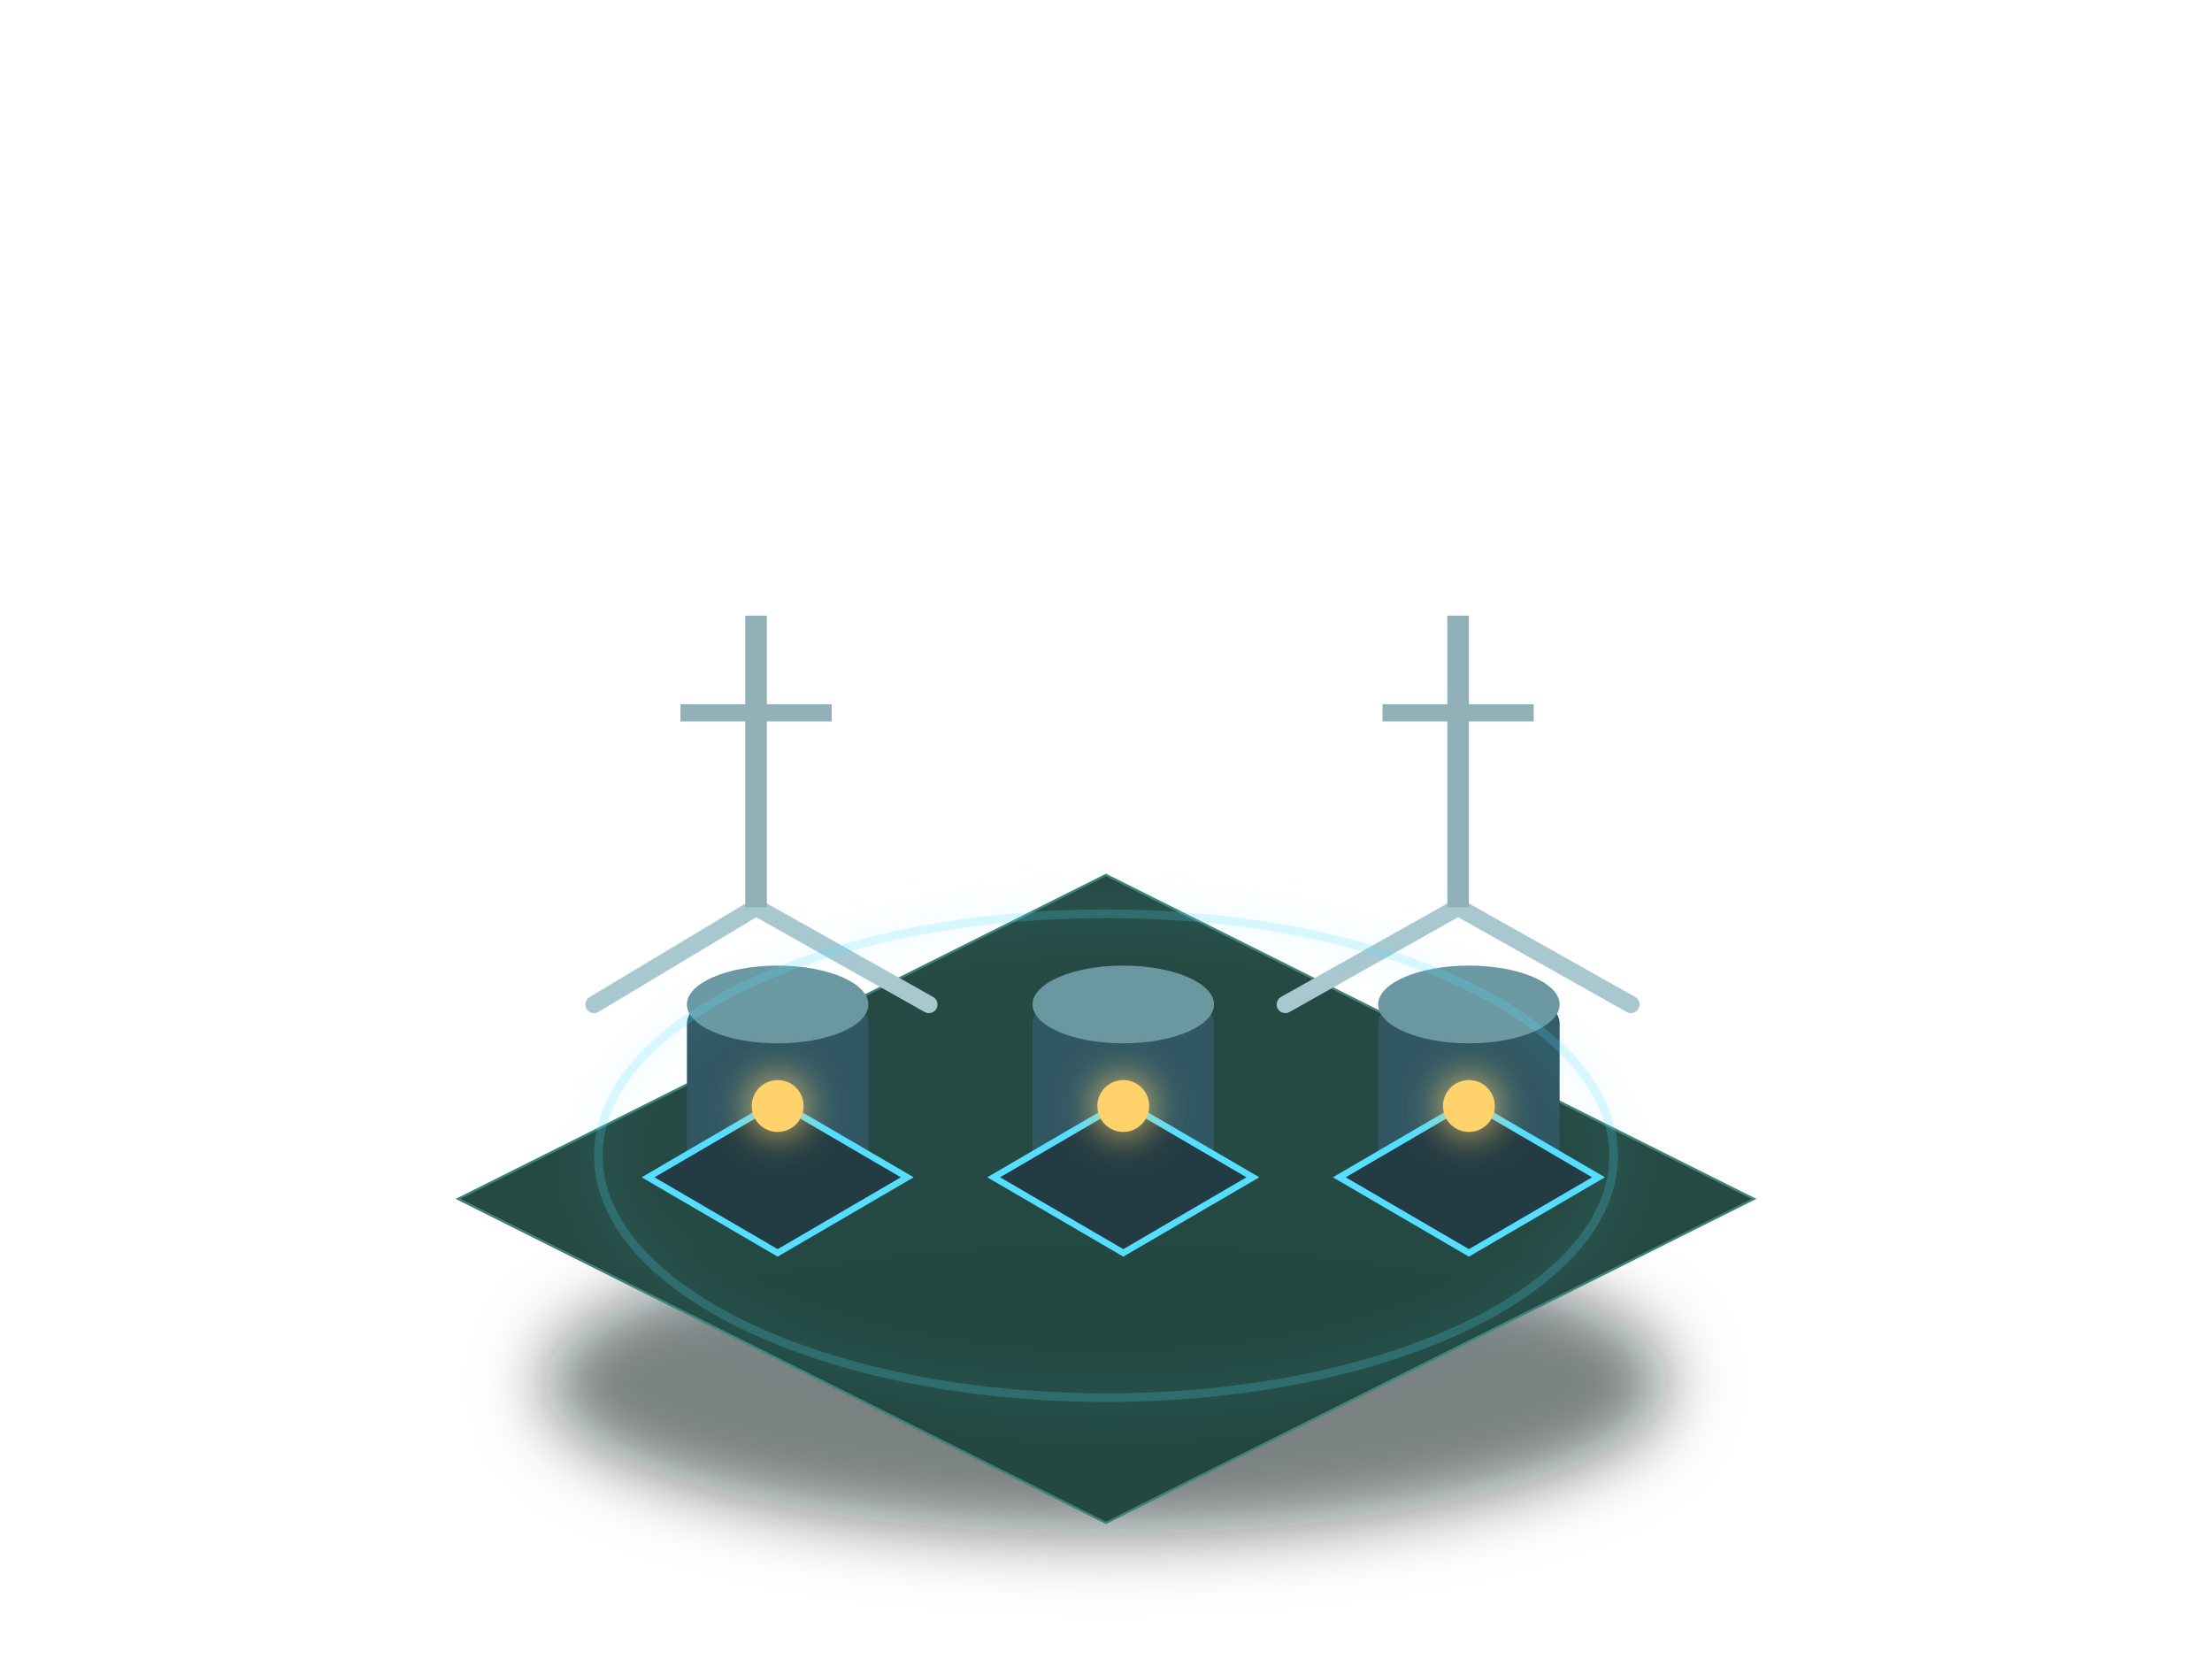
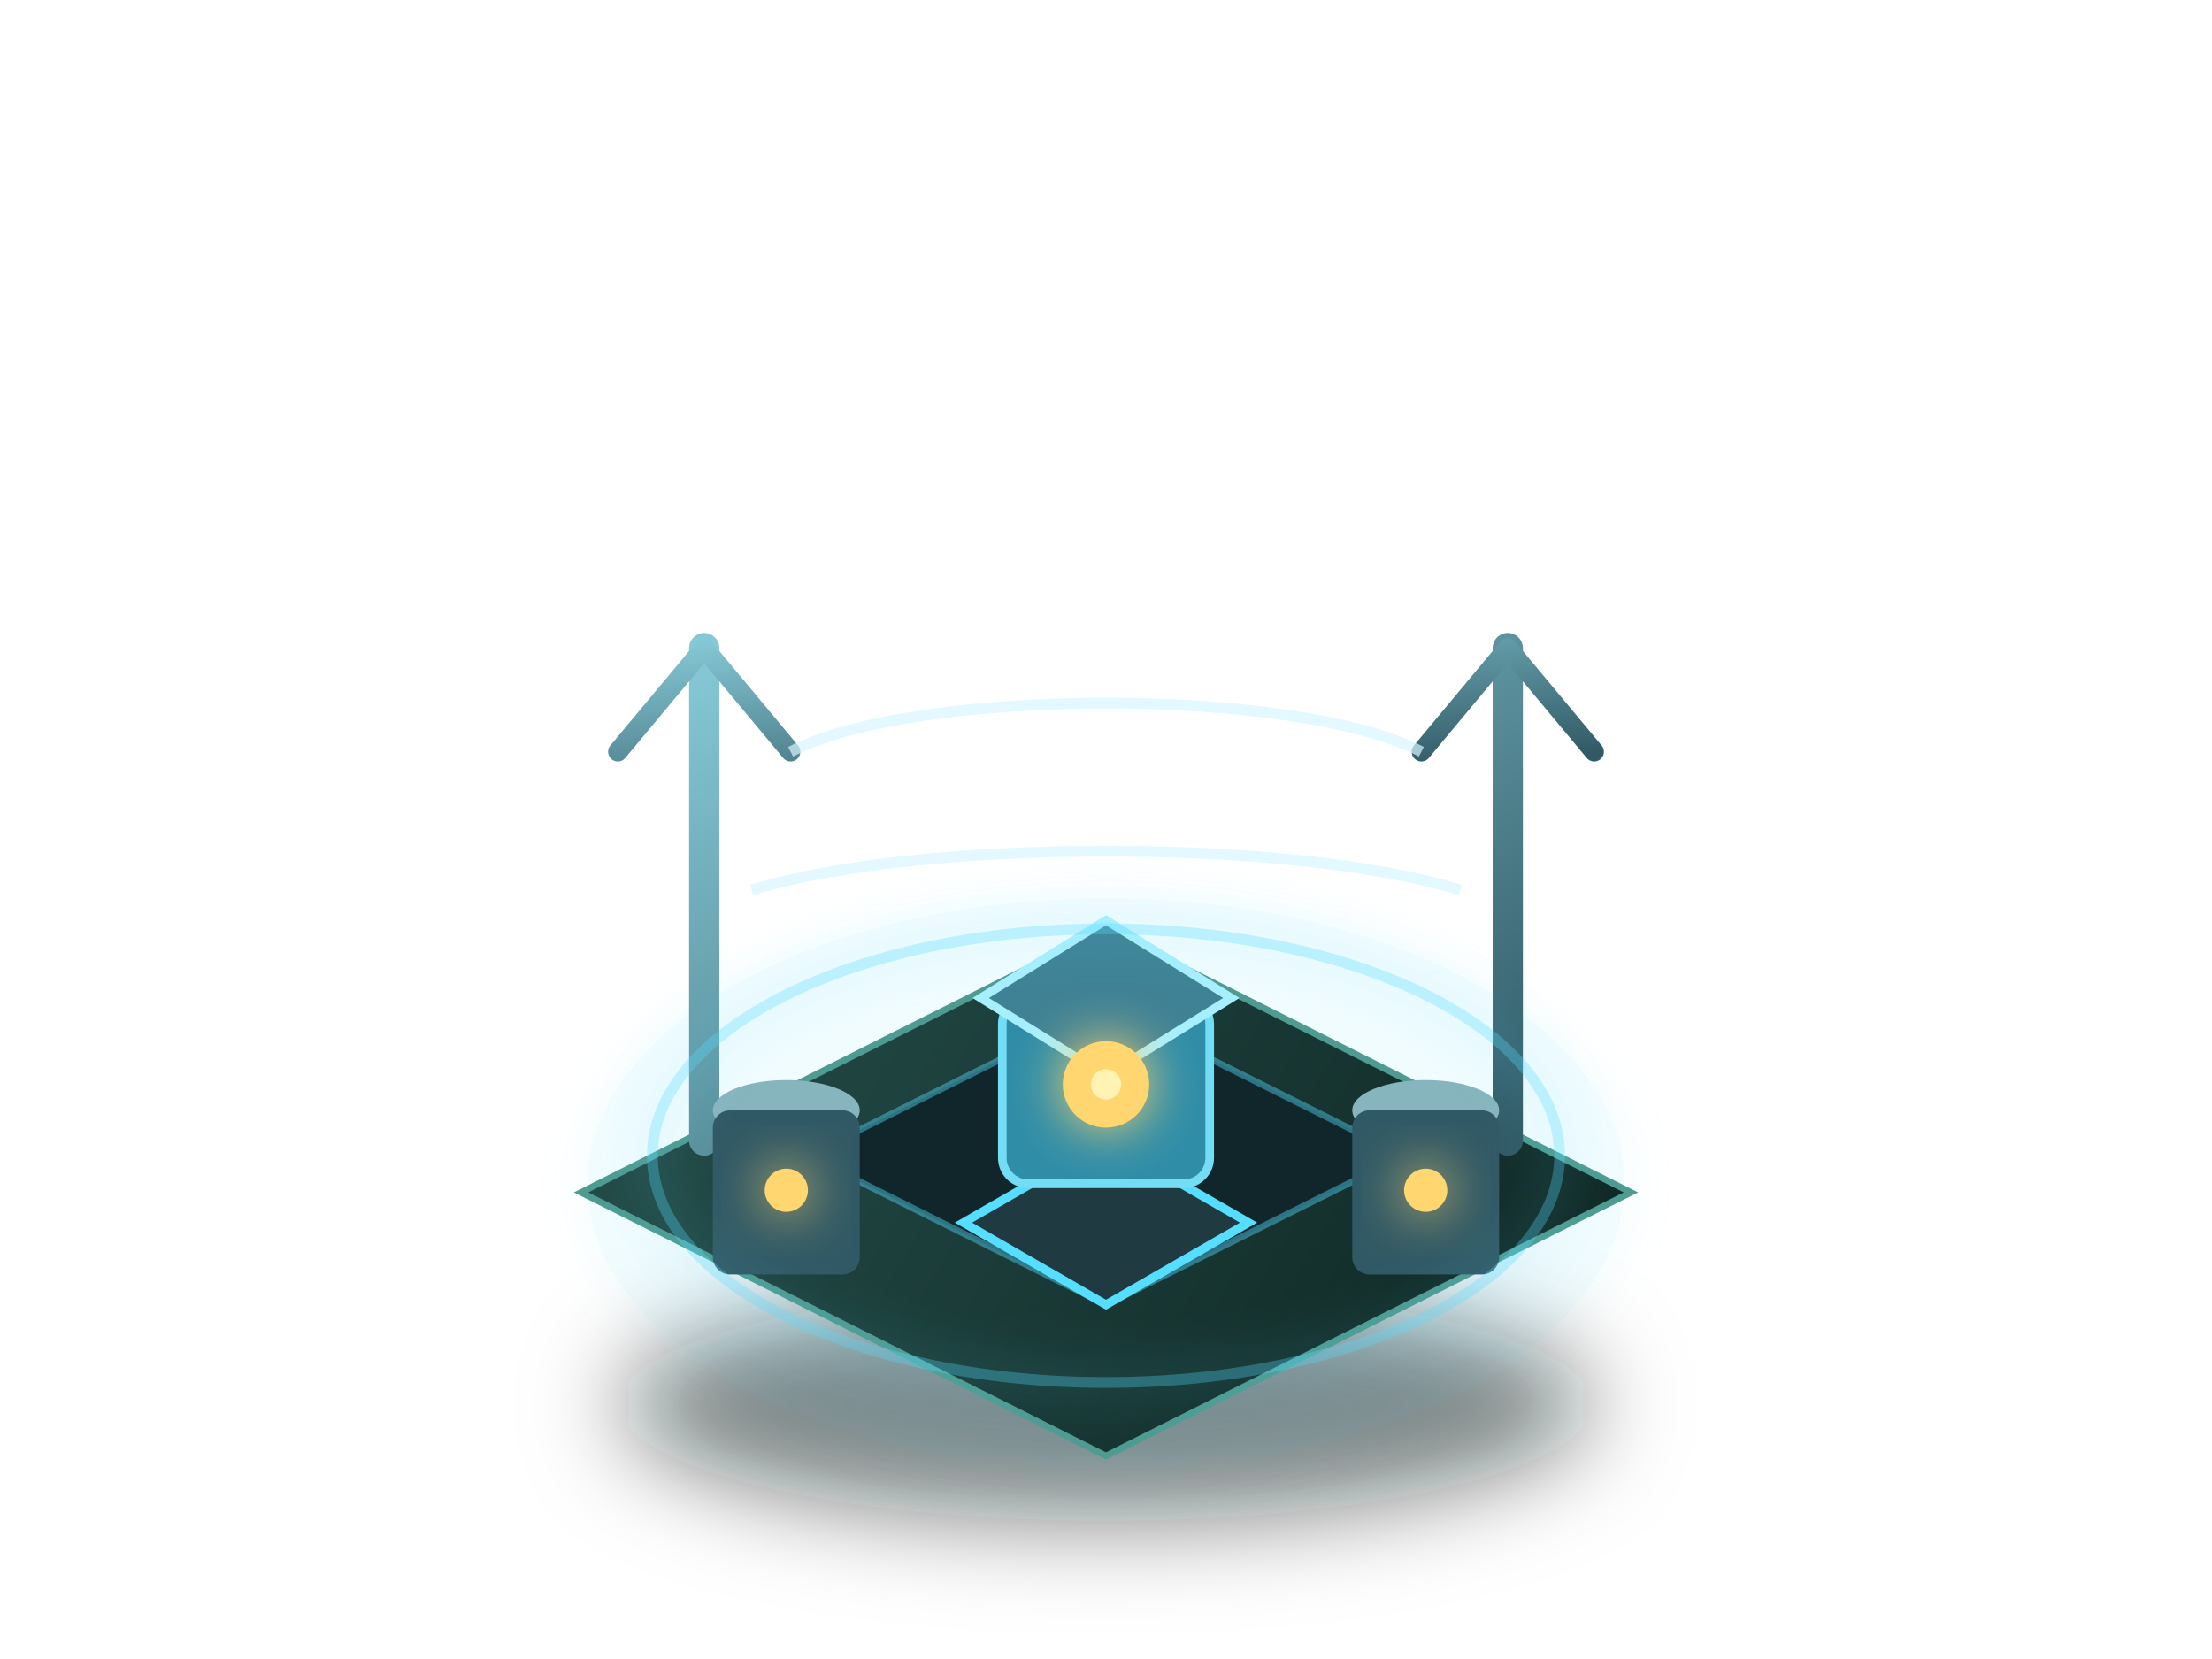
<svg xmlns="http://www.w3.org/2000/svg" width="1024" height="768" viewBox="0 0 1024 768" fill="none">
  <defs>
-     <linearGradient id="ground" x1="240" y1="330" x2="760" y2="690" gradientUnits="userSpaceOnUse">
-       <stop stop-color="#244C48" />
-       <stop offset="1" stop-color="#112825" />
+     <linearGradient id="base" x1="330" y1="430" x2="700" y2="650" gradientUnits="userSpaceOnUse">
+       <stop stop-color="#234B47" />
+       <stop offset="1" stop-color="#102825" />
    </linearGradient>
-     <linearGradient id="road" x1="300" y1="390" x2="720" y2="630" gradientUnits="userSpaceOnUse">
-       <stop stop-color="#3A4B50" />
-       <stop offset="1" stop-color="#1B292E" />
+     <linearGradient id="tower" x1="0" y1="0" x2="1" y2="1">
+       <stop stop-color="#86C9D6" />
+       <stop offset="1" stop-color="#315A66" />
    </linearGradient>
-     <linearGradient id="cyanFace" x1="0" y1="0" x2="1" y2="1">
-       <stop stop-color="#2A7892" />
-       <stop offset="1" stop-color="#123845" />
+     <linearGradient id="core" x1="410" y1="390" x2="610" y2="610" gradientUnits="userSpaceOnUse">
+       <stop stop-color="#2F8DA8" />
+       <stop offset="1" stop-color="#113746" />
    </linearGradient>
-     <filter id="glow" x="-80%" y="-80%" width="260%" height="260%">
-       <feGaussianBlur stdDeviation="9" result="blur" />
+     <filter id="glow" x="-100%" y="-100%" width="300%" height="300%">
+       <feGaussianBlur stdDeviation="12" result="b" />
      <feMerge>
-         <feMergeNode in="blur" />
+         <feMergeNode in="b" />
        <feMergeNode in="SourceGraphic" />
      </feMerge>
    </filter>
-     <filter id="soft" x="-40%" y="-40%" width="180%" height="180%">
-       <feGaussianBlur stdDeviation="16" />
+     <filter id="soft" x="-50%" y="-50%" width="200%" height="200%">
+       <feGaussianBlur stdDeviation="22" />
    </filter>
  </defs>
-   <ellipse cx="512" cy="640" rx="260" ry="70" fill="#02080A" opacity="0.52" filter="url(#soft)" />
-   <polygon points="512,405 812,555 512,705 212,555" fill="#21463F" stroke="#3E8179" opacity="0.98" />
-   <g transform="translate(360 520)">
-     <rect x="-42" y="-55" width="84" height="90" rx="9" fill="#315763" />
-     <ellipse cx="0" cy="-55" rx="42" ry="18" fill="#6B97A0" />
-     <path d="M-60 25L0 -10L60 25L0 60Z" fill="#233B43" stroke="#55DEFF" stroke-width="3" />
-     <circle cx="0" cy="-8" r="12" fill="#FFD26C" filter="url(#glow)" />
+   <ellipse cx="512" cy="650" rx="225" ry="54" fill="#02080A" opacity=".5" filter="url(#soft)" />
+   <ellipse cx="512" cy="548" rx="240" ry="132" fill="#4AD7FF" opacity=".08" filter="url(#glow)" />
+   <polygon points="512,430 755,552 512,674 269,552" fill="url(#base)" stroke="#4E9B92" stroke-width="3" />
+   <polygon points="512,466 650,535 512,604 374,535" fill="#10262B" stroke="#55DEFF" stroke-opacity=".42" stroke-width="3" />
+   <g transform="translate(512 480)">
+     <path d="M-66 86L0 48L66 86L0 124Z" fill="#203A42" stroke="#55DEFF" stroke-width="4" />
+     <rect x="-48" y="-18" width="96" height="86" rx="12" fill="url(#core)" stroke="#72DDF4" stroke-width="4" />
+     <path d="M-58 -18L0 -54L58 -18L0 18Z" fill="#3F8295" stroke="#A7EFFF" stroke-width="4" />
+     <circle cx="0" cy="22" r="20" fill="#FFD66F" filter="url(#glow)" />
+     <circle cx="0" cy="22" r="7" fill="#FFF3B4" />
  </g>
-   <g transform="translate(520 520)">
-     <rect x="-42" y="-55" width="84" height="90" rx="9" fill="#315763" />
-     <ellipse cx="0" cy="-55" rx="42" ry="18" fill="#6B97A0" />
-     <path d="M-60 25L0 -10L60 25L0 60Z" fill="#233B43" stroke="#55DEFF" stroke-width="3" />
-     <circle cx="0" cy="-8" r="12" fill="#FFD26C" filter="url(#glow)" />
+   <g stroke="url(#tower)" stroke-linecap="round">
+     <path d="M326 528V300M698 528V300" stroke-width="14" />
+     <path d="M286 348H366M658 348H738" stroke-width="12" />
+     <path d="M304 412H348M676 412H720" stroke-width="10" />
+     <path d="M326 300L286 348M326 300L366 348M698 300L658 348M698 300L738 348" stroke-width="9" />
  </g>
-   <g transform="translate(680 520)">
-     <rect x="-42" y="-55" width="84" height="90" rx="9" fill="#315763" />
-     <ellipse cx="0" cy="-55" rx="42" ry="18" fill="#6B97A0" />
-     <path d="M-60 25L0 -10L60 25L0 60Z" fill="#233B43" stroke="#55DEFF" stroke-width="3" />
-     <circle cx="0" cy="-8" r="12" fill="#FFD26C" filter="url(#glow)" />
+   <path d="M366 348C424 318 600 318 658 348M348 412C426 388 598 388 676 412" stroke="#D7F6FF" stroke-opacity=".7" stroke-width="5" />
+   <g transform="translate(364 556)">
+     <ellipse cy="-42" rx="34" ry="14" fill="#87B5BE" />
+     <rect x="-34" y="-42" width="68" height="76" rx="8" fill="#315965" />
+     <circle cy="-5" r="10" fill="#FFD66F" filter="url(#glow)" />
  </g>
-   <path d="M275 465L350 420L430 465M595 465L675 420L755 465" stroke="#A9C7CE" stroke-width="8" stroke-linecap="round" />
-   <path d="M350 420V285M675 420V285" stroke="#92B0B7" stroke-width="10" />
-   <path d="M315 330H385M640 330H710" stroke="#92B0B7" stroke-width="8" />
-   <ellipse cx="512" cy="535" rx="235" ry="112" stroke="#55DEFF" stroke-width="4" opacity="0.24" filter="url(#glow)" />
+   <g transform="translate(660 556)">
+     <ellipse cy="-42" rx="34" ry="14" fill="#87B5BE" />
+     <rect x="-34" y="-42" width="68" height="76" rx="8" fill="#315965" />
+     <circle cy="-5" r="10" fill="#FFD66F" filter="url(#glow)" />
+   </g>
+   <ellipse cx="512" cy="535" rx="210" ry="105" stroke="#55DEFF" stroke-width="5" opacity=".35" filter="url(#glow)" />
</svg>
